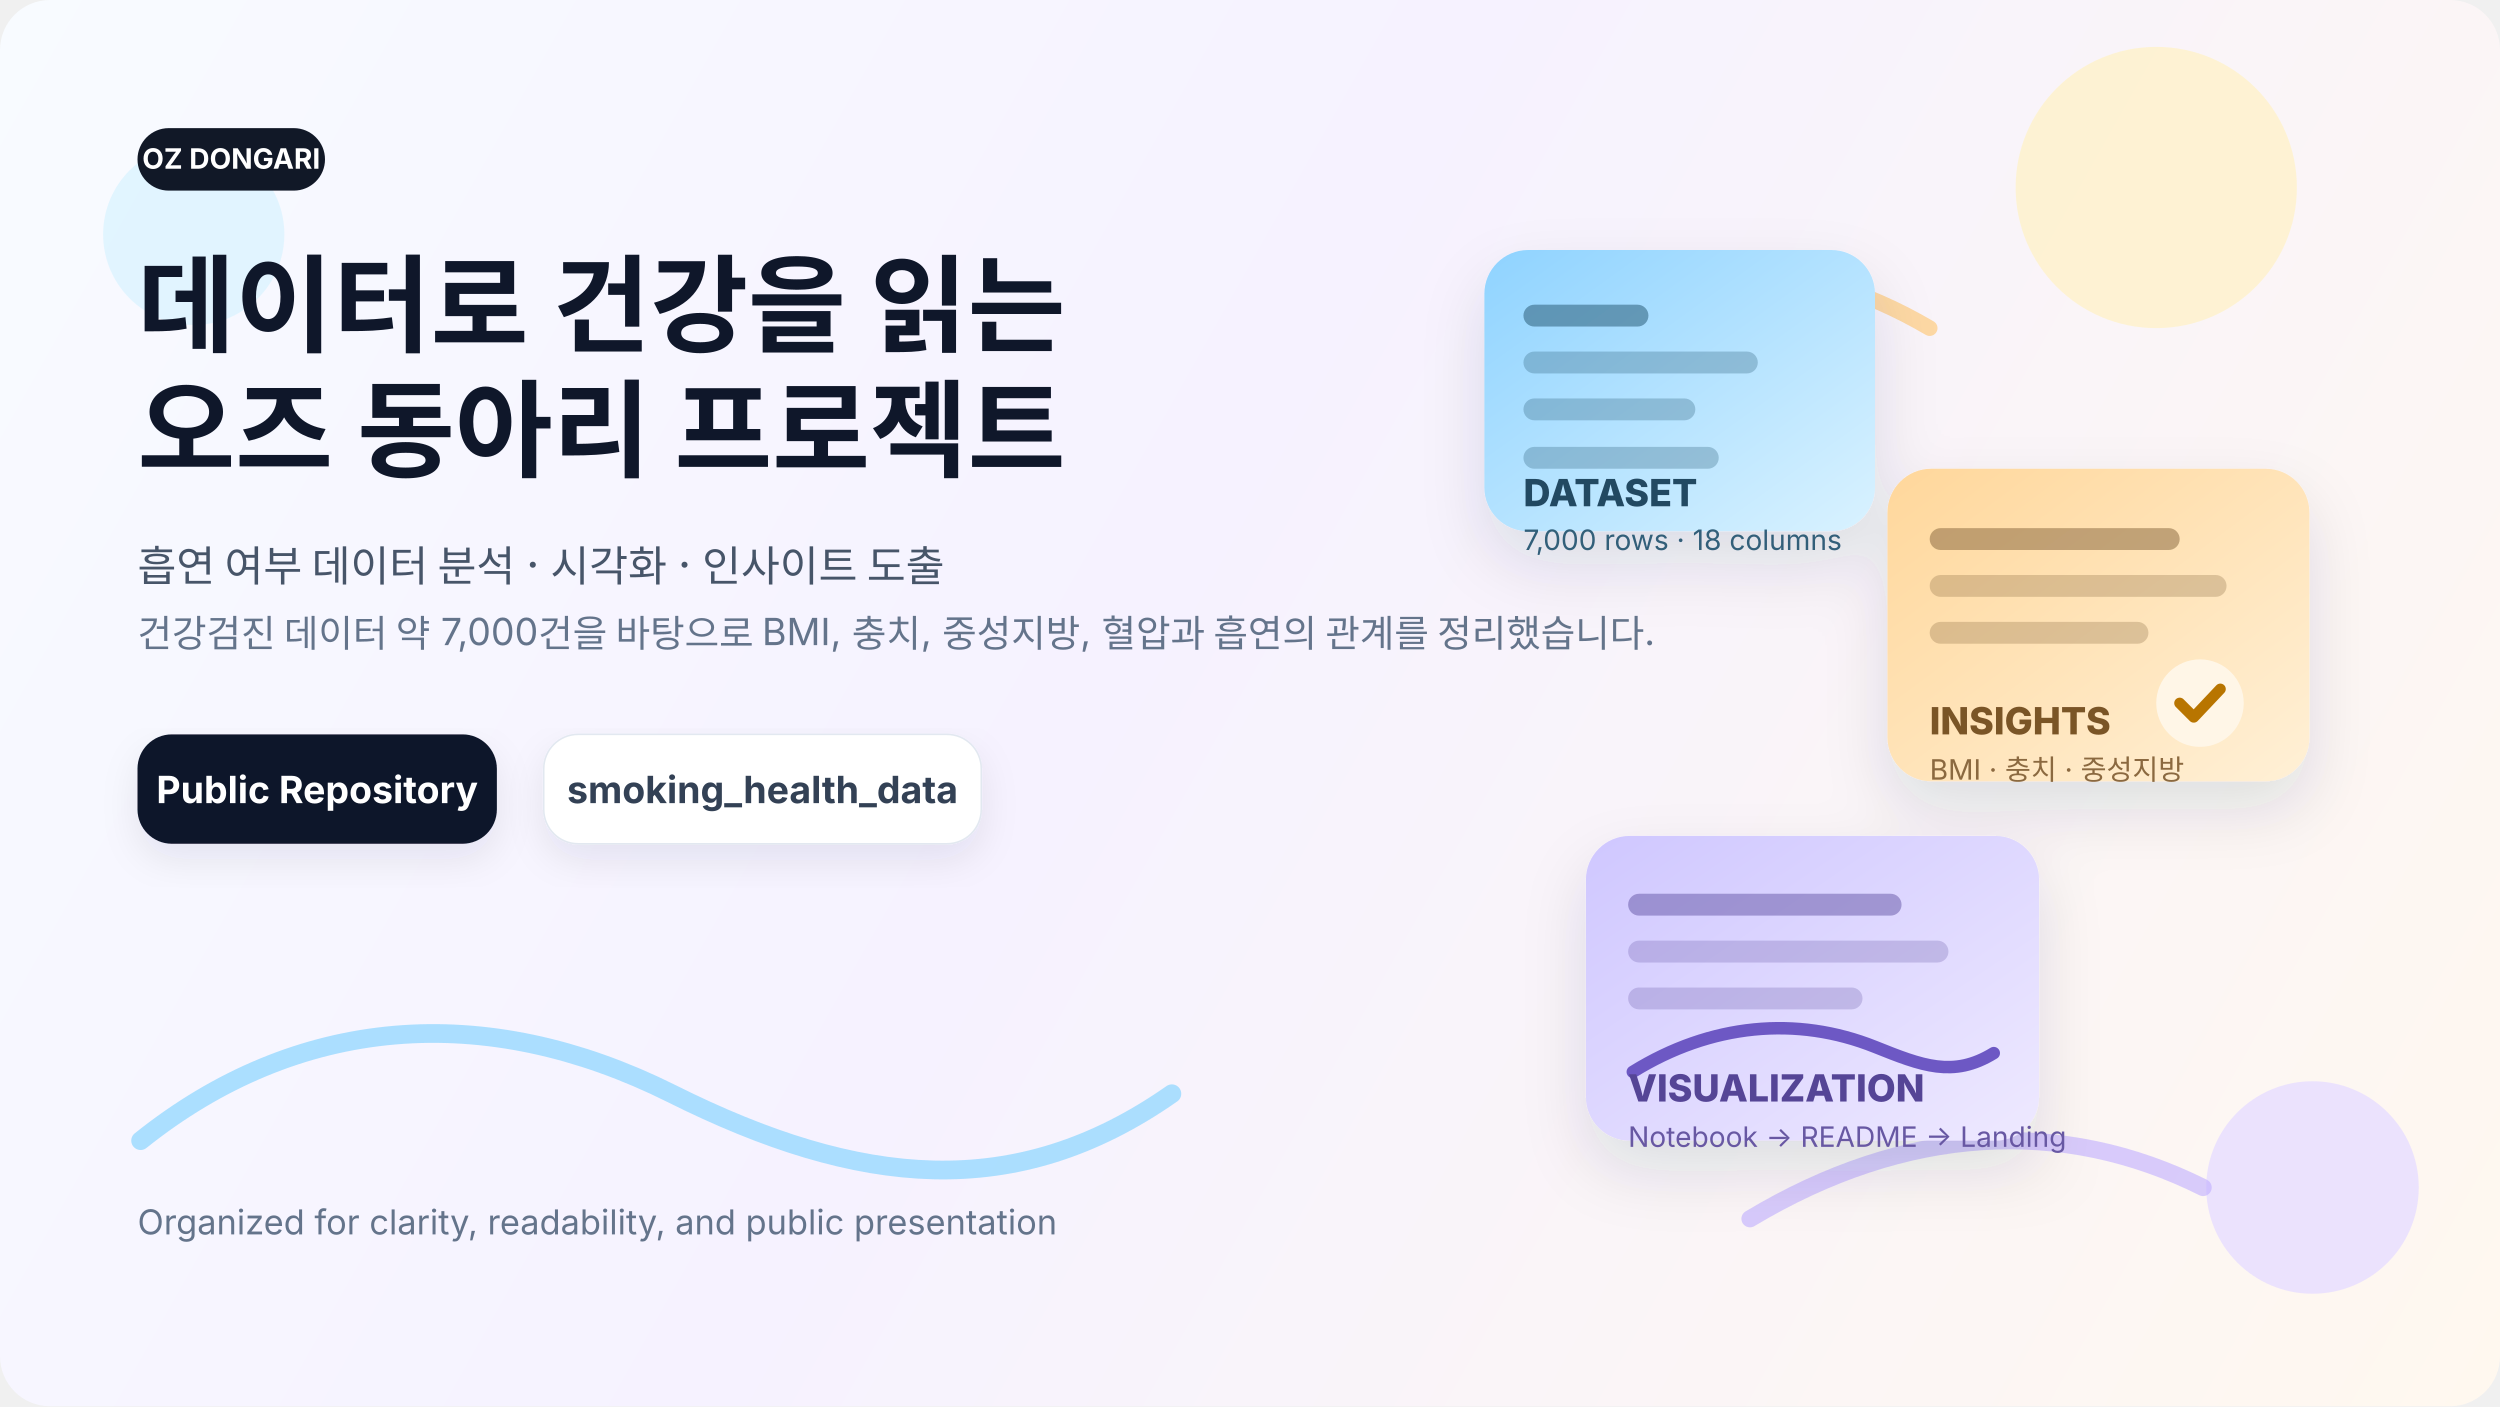
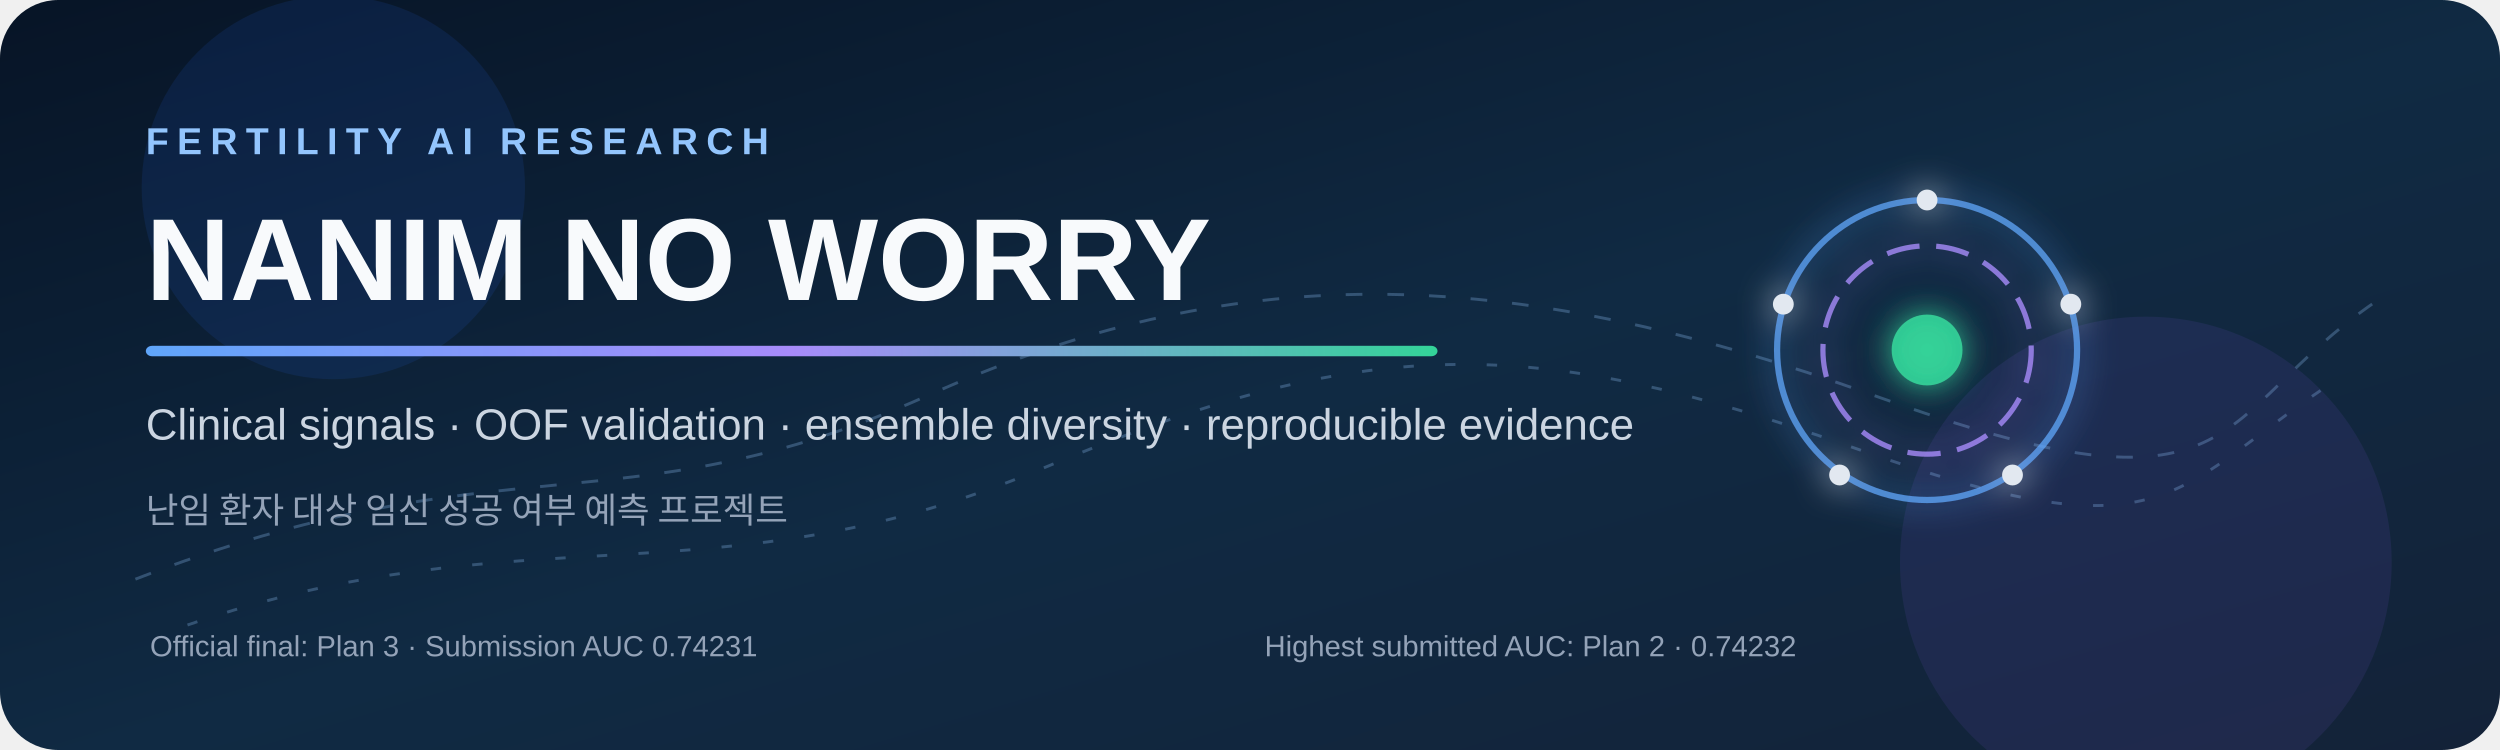
- <svg xmlns="http://www.w3.org/2000/svg" width="1600" height="900" viewBox="0 0 1600 900" fill="none">
+ <svg xmlns="http://www.w3.org/2000/svg" width="1200" height="360" viewBox="0 0 1200 360" role="img" aria-labelledby="title desc">
  <defs>
-     <linearGradient id="bg" x1="0" y1="0" x2="1600" y2="900" gradientUnits="userSpaceOnUse">
-       <stop stop-color="#F8FBFF" />
-       <stop offset="0.45" stop-color="#F6F2FF" />
-       <stop offset="1" stop-color="#FFF8EF" />
+     <linearGradient id="bg" x1="0" y1="0" x2="1" y2="1">
+       <stop offset="0" stop-color="#071426" />
+       <stop offset="0.52" stop-color="#102a43" />
+       <stop offset="1" stop-color="#132238" />
    </linearGradient>
-     <linearGradient id="card1" x1="0" y1="0" x2="1" y2="1">
-       <stop stop-color="#8FD3FF" />
-       <stop offset="1" stop-color="#D9F2FF" />
+     <linearGradient id="accent" x1="0" y1="0" x2="1" y2="0">
+       <stop offset="0" stop-color="#60a5fa" />
+       <stop offset="0.5" stop-color="#a78bfa" />
+       <stop offset="1" stop-color="#34d399" />
    </linearGradient>
-     <linearGradient id="card2" x1="0" y1="0" x2="1" y2="1">
-       <stop stop-color="#FFD79B" />
-       <stop offset="1" stop-color="#FFF0D6" />
-     </linearGradient>
-     <linearGradient id="card3" x1="0" y1="0" x2="1" y2="1">
-       <stop stop-color="#CFC7FF" />
-       <stop offset="1" stop-color="#EEE9FF" />
-     </linearGradient>
-     <filter id="shadow" x="-20%" y="-20%" width="140%" height="160%">
-       <feDropShadow dx="0" dy="18" stdDeviation="20" flood-color="#20304A" flood-opacity="0.12" />
-     </filter>
-     <filter id="soft" x="-20%" y="-20%" width="140%" height="160%">
-       <feDropShadow dx="0" dy="10" stdDeviation="12" flood-color="#20304A" flood-opacity="0.08" />
+     <filter id="glow" x="-50%" y="-50%" width="200%" height="200%">
+       <feGaussianBlur stdDeviation="8" result="blur" />
+       <feMerge>
+         <feMergeNode in="blur" />
+         <feMergeNode in="SourceGraphic" />
+       </feMerge>
    </filter>
  </defs>
-   <rect width="1600" height="900" rx="32" fill="url(#bg)" />
-   <circle cx="1380" cy="120" r="90" fill="#FFF2C7" opacity="0.75">
-     <animate attributeName="cy" values="120;136;120" dur="7s" repeatCount="indefinite" />
+   <rect width="1200" height="360" rx="28" fill="url(#bg)" />
+   <circle cx="160" cy="90" r="92" fill="#2563eb" opacity="0.12">
+     <animate attributeName="r" values="82;102;82" dur="7s" repeatCount="indefinite" />
  </circle>
-   <circle cx="124" cy="150" r="58" fill="#DFF4FF" opacity="0.9">
-     <animate attributeName="cy" values="150;132;150" dur="6s" repeatCount="indefinite" />
+   <circle cx="1030" cy="270" r="118" fill="#8b5cf6" opacity="0.10">
+     <animate attributeName="r" values="108;128;108" dur="8s" repeatCount="indefinite" />
  </circle>
-   <circle cx="1480" cy="760" r="68" fill="#E8DEFF" opacity="0.85">
-     <animate attributeName="cy" values="760;744;760" dur="8s" repeatCount="indefinite" />
-   </circle>
-   <path d="M90 730C190 650 310 640 430 700C550 760 650 770 750 700" stroke="#92D7FF" stroke-width="12" stroke-linecap="round" opacity="0.75" />
-   <path d="M970 205C1060 160 1150 160 1235 210" stroke="#FFC46B" stroke-width="10" stroke-linecap="round" opacity="0.6" />
-   <path d="M1120 780C1220 720 1320 715 1410 760" stroke="#BFAEFF" stroke-width="11" stroke-linecap="round" opacity="0.6" />
-   <rect x="88" y="82" width="120" height="40" rx="20" fill="#111827" />
-   <text x="148" y="108" text-anchor="middle" fill="white" font-size="18" font-family="system-ui, -apple-system, Segoe UI, sans-serif" font-weight="700">OZ DONGARI</text>
-   <text x="88" y="220" fill="#0F172A" font-size="68" font-family="system-ui, -apple-system, Segoe UI, sans-serif" font-weight="800">
-     데이터로 건강을 읽는
-   </text>
-   <text x="88" y="300" fill="#0F172A" font-size="68" font-family="system-ui, -apple-system, Segoe UI, sans-serif" font-weight="800">
-     오즈 동아리 프로젝트
-   </text>
-   <text x="88" y="372" fill="#475569" font-size="27" font-family="system-ui, -apple-system, Segoe UI, sans-serif" font-weight="500">
-     흡연 여부 데이터 분석 · 시각화 · 인사이트 도출
-   </text>
-   <text x="88" y="414" fill="#64748B" font-size="24" font-family="system-ui, -apple-system, Segoe UI, sans-serif">
-     건강검진 데이터 약 7,000건을 바탕으로 BMI, 충치, 중성지방, 혈압과 흡연의 관계를 정리했습니다.
-   </text>
-   <rect x="88" y="470" width="230" height="70" rx="22" fill="#0F172A" filter="url(#soft)" />
-   <text x="203" y="514" text-anchor="middle" fill="white" font-size="24" font-family="system-ui, -apple-system, Segoe UI, sans-serif" font-weight="700">
-     Public Repository
-   </text>
-   <rect x="348" y="470" width="280" height="70" rx="22" fill="white" stroke="#E2E8F0" filter="url(#soft)" />
-   <text x="488" y="514" text-anchor="middle" fill="#334155" font-size="24" font-family="system-ui, -apple-system, Segoe UI, sans-serif" font-weight="700">
-     smoking_health_data
-   </text>
-   <g filter="url(#shadow)">
-     <g>
-       <rect x="950" y="160" width="250" height="180" rx="28" fill="url(#card1)" />
-       <rect x="975" y="195" width="80" height="14" rx="7" fill="#2B5E7A" opacity="0.55" />
-       <rect x="975" y="225" width="150" height="14" rx="7" fill="#2B5E7A" opacity="0.3" />
-       <rect x="975" y="255" width="110" height="14" rx="7" fill="#2B5E7A" opacity="0.3" />
-       <rect x="975" y="286" width="125" height="14" rx="7" fill="#2B5E7A" opacity="0.3" />
-       <text x="975" y="324" fill="#234862" font-size="24" font-family="system-ui, -apple-system, Segoe UI, sans-serif" font-weight="800">DATASET</text>
-       <text x="975" y="352" fill="#325E79" font-size="18" font-family="system-ui, -apple-system, Segoe UI, sans-serif">7,000 rows · 18 columns</text>
-       <animateTransform attributeName="transform" type="translate" values="0 0; 0 -8; 0 0" dur="6s" repeatCount="indefinite" />
-     </g>
-     <g>
-       <rect x="1208" y="300" width="270" height="200" rx="28" fill="url(#card2)" />
-       <rect x="1235" y="338" width="160" height="14" rx="7" fill="#75552C" opacity="0.45" />
-       <rect x="1235" y="368" width="190" height="14" rx="7" fill="#75552C" opacity="0.25" />
-       <rect x="1235" y="398" width="140" height="14" rx="7" fill="#75552C" opacity="0.25" />
-       <circle cx="1408" cy="450" r="28" fill="#FFF6E7" />
-       <path d="M1395 450L1404 459L1421 441" stroke="#B87400" stroke-width="7" stroke-linecap="round" stroke-linejoin="round" />
-       <text x="1235" y="470" fill="#7A5428" font-size="24" font-family="system-ui, -apple-system, Segoe UI, sans-serif" font-weight="800">INSIGHTS</text>
-       <text x="1235" y="499" fill="#8B6940" font-size="18" font-family="system-ui, -apple-system, Segoe UI, sans-serif">BMI · 충치 · 중성지방</text>
-       <animateTransform attributeName="transform" type="translate" values="0 0; 0 10; 0 0" dur="7.4s" repeatCount="indefinite" />
-     </g>
-     <g>
-       <rect x="1015" y="535" width="290" height="195" rx="28" fill="url(#card3)" />
-       <rect x="1042" y="572" width="175" height="14" rx="7" fill="#57469B" opacity="0.45" />
-       <rect x="1042" y="602" width="205" height="14" rx="7" fill="#57469B" opacity="0.24" />
-       <rect x="1042" y="632" width="150" height="14" rx="7" fill="#57469B" opacity="0.24" />
-       <path d="M1045 686C1095 655 1150 650 1200 670C1230 682 1250 690 1276 674" stroke="#6D59C4" stroke-width="8" stroke-linecap="round" />
-       <text x="1042" y="705" fill="#554496" font-size="24" font-family="system-ui, -apple-system, Segoe UI, sans-serif" font-weight="800">VISUALIZATION</text>
-       <text x="1042" y="734" fill="#6759A3" font-size="18" font-family="system-ui, -apple-system, Segoe UI, sans-serif">Notebook → README → Landing</text>
-       <animateTransform attributeName="transform" type="translate" values="0 0; 0 -9; 0 0" dur="6.5s" repeatCount="indefinite" />
+   <g opacity="0.28" stroke="#93c5fd" stroke-width="1.4">
+     <path d="M65 278 C240 210 300 255 445 190 S720 125 900 190 S1060 200 1140 145" fill="none" stroke-dasharray="8 12">
+       <animate attributeName="stroke-dashoffset" values="0;-80" dur="6s" repeatCount="indefinite" />
+     </path>
+     <path d="M90 300 C250 245 345 290 500 225 S735 160 890 215 S1040 235 1125 180" fill="none" stroke-dasharray="5 15">
+       <animate attributeName="stroke-dashoffset" values="0;-100" dur="8s" repeatCount="indefinite" />
+     </path>
+   </g>
+   <g transform="translate(70 74)">
+     <text x="0" y="0" fill="#93c5fd" font-family="Arial, sans-serif" font-size="18" font-weight="700" letter-spacing="4">FERTILITY AI RESEARCH</text>
+     <text x="0" y="70" fill="#f8fafc" font-family="Arial, sans-serif" font-size="56" font-weight="800">NANIM NO WORRY</text>
+     <rect x="0" y="92" width="620" height="5" rx="3" fill="url(#accent)" />
+     <text x="0" y="137" fill="#cbd5e1" font-family="Arial, sans-serif" font-size="21">Clinical signals · OOF validation · ensemble diversity · reproducible evidence</text>
+     <text x="0" y="177" fill="#94a3b8" font-family="Arial, sans-serif" font-size="17">난임 환자 대상 임신 성공 여부 예측 프로젝트</text>
+   </g>
+   <g transform="translate(825 68)" filter="url(#glow)">
+     <circle cx="100" cy="100" r="72" fill="none" stroke="#60a5fa" stroke-width="3" opacity="0.75">
+       <animateTransform attributeName="transform" type="rotate" from="0 100 100" to="360 100 100" dur="14s" repeatCount="indefinite" />
+     </circle>
+     <circle cx="100" cy="100" r="50" fill="none" stroke="#a78bfa" stroke-width="2.5" stroke-dasharray="16 8" opacity="0.8">
+       <animateTransform attributeName="transform" type="rotate" from="360 100 100" to="0 100 100" dur="10s" repeatCount="indefinite" />
+     </circle>
+     <circle cx="100" cy="100" r="17" fill="#34d399" opacity="0.9">
+       <animate attributeName="opacity" values="0.55;1;0.55" dur="2.6s" repeatCount="indefinite" />
+     </circle>
+     <g fill="#e2e8f0">
+       <circle cx="100" cy="28" r="5" />
+       <circle cx="169" cy="78" r="5" />
+       <circle cx="141" cy="160" r="5" />
+       <circle cx="58" cy="160" r="5" />
+       <circle cx="31" cy="78" r="5" />
    </g>
  </g>
-   <text x="88" y="790" fill="#64748B" font-size="22" font-family="system-ui, -apple-system, Segoe UI, sans-serif">
-     Organized for clarity, readability, and public presentation
-   </text>
+   <g transform="translate(72 315)" font-family="Arial, sans-serif" font-size="14" fill="#94a3b8">
+     <text x="0" y="0">Official final: Plan 3 · Submission AUC 0.74231</text>
+     <text x="535" y="0">Highest submitted AUC: Plan 2 · 0.74232</text>
+   </g>
</svg>
